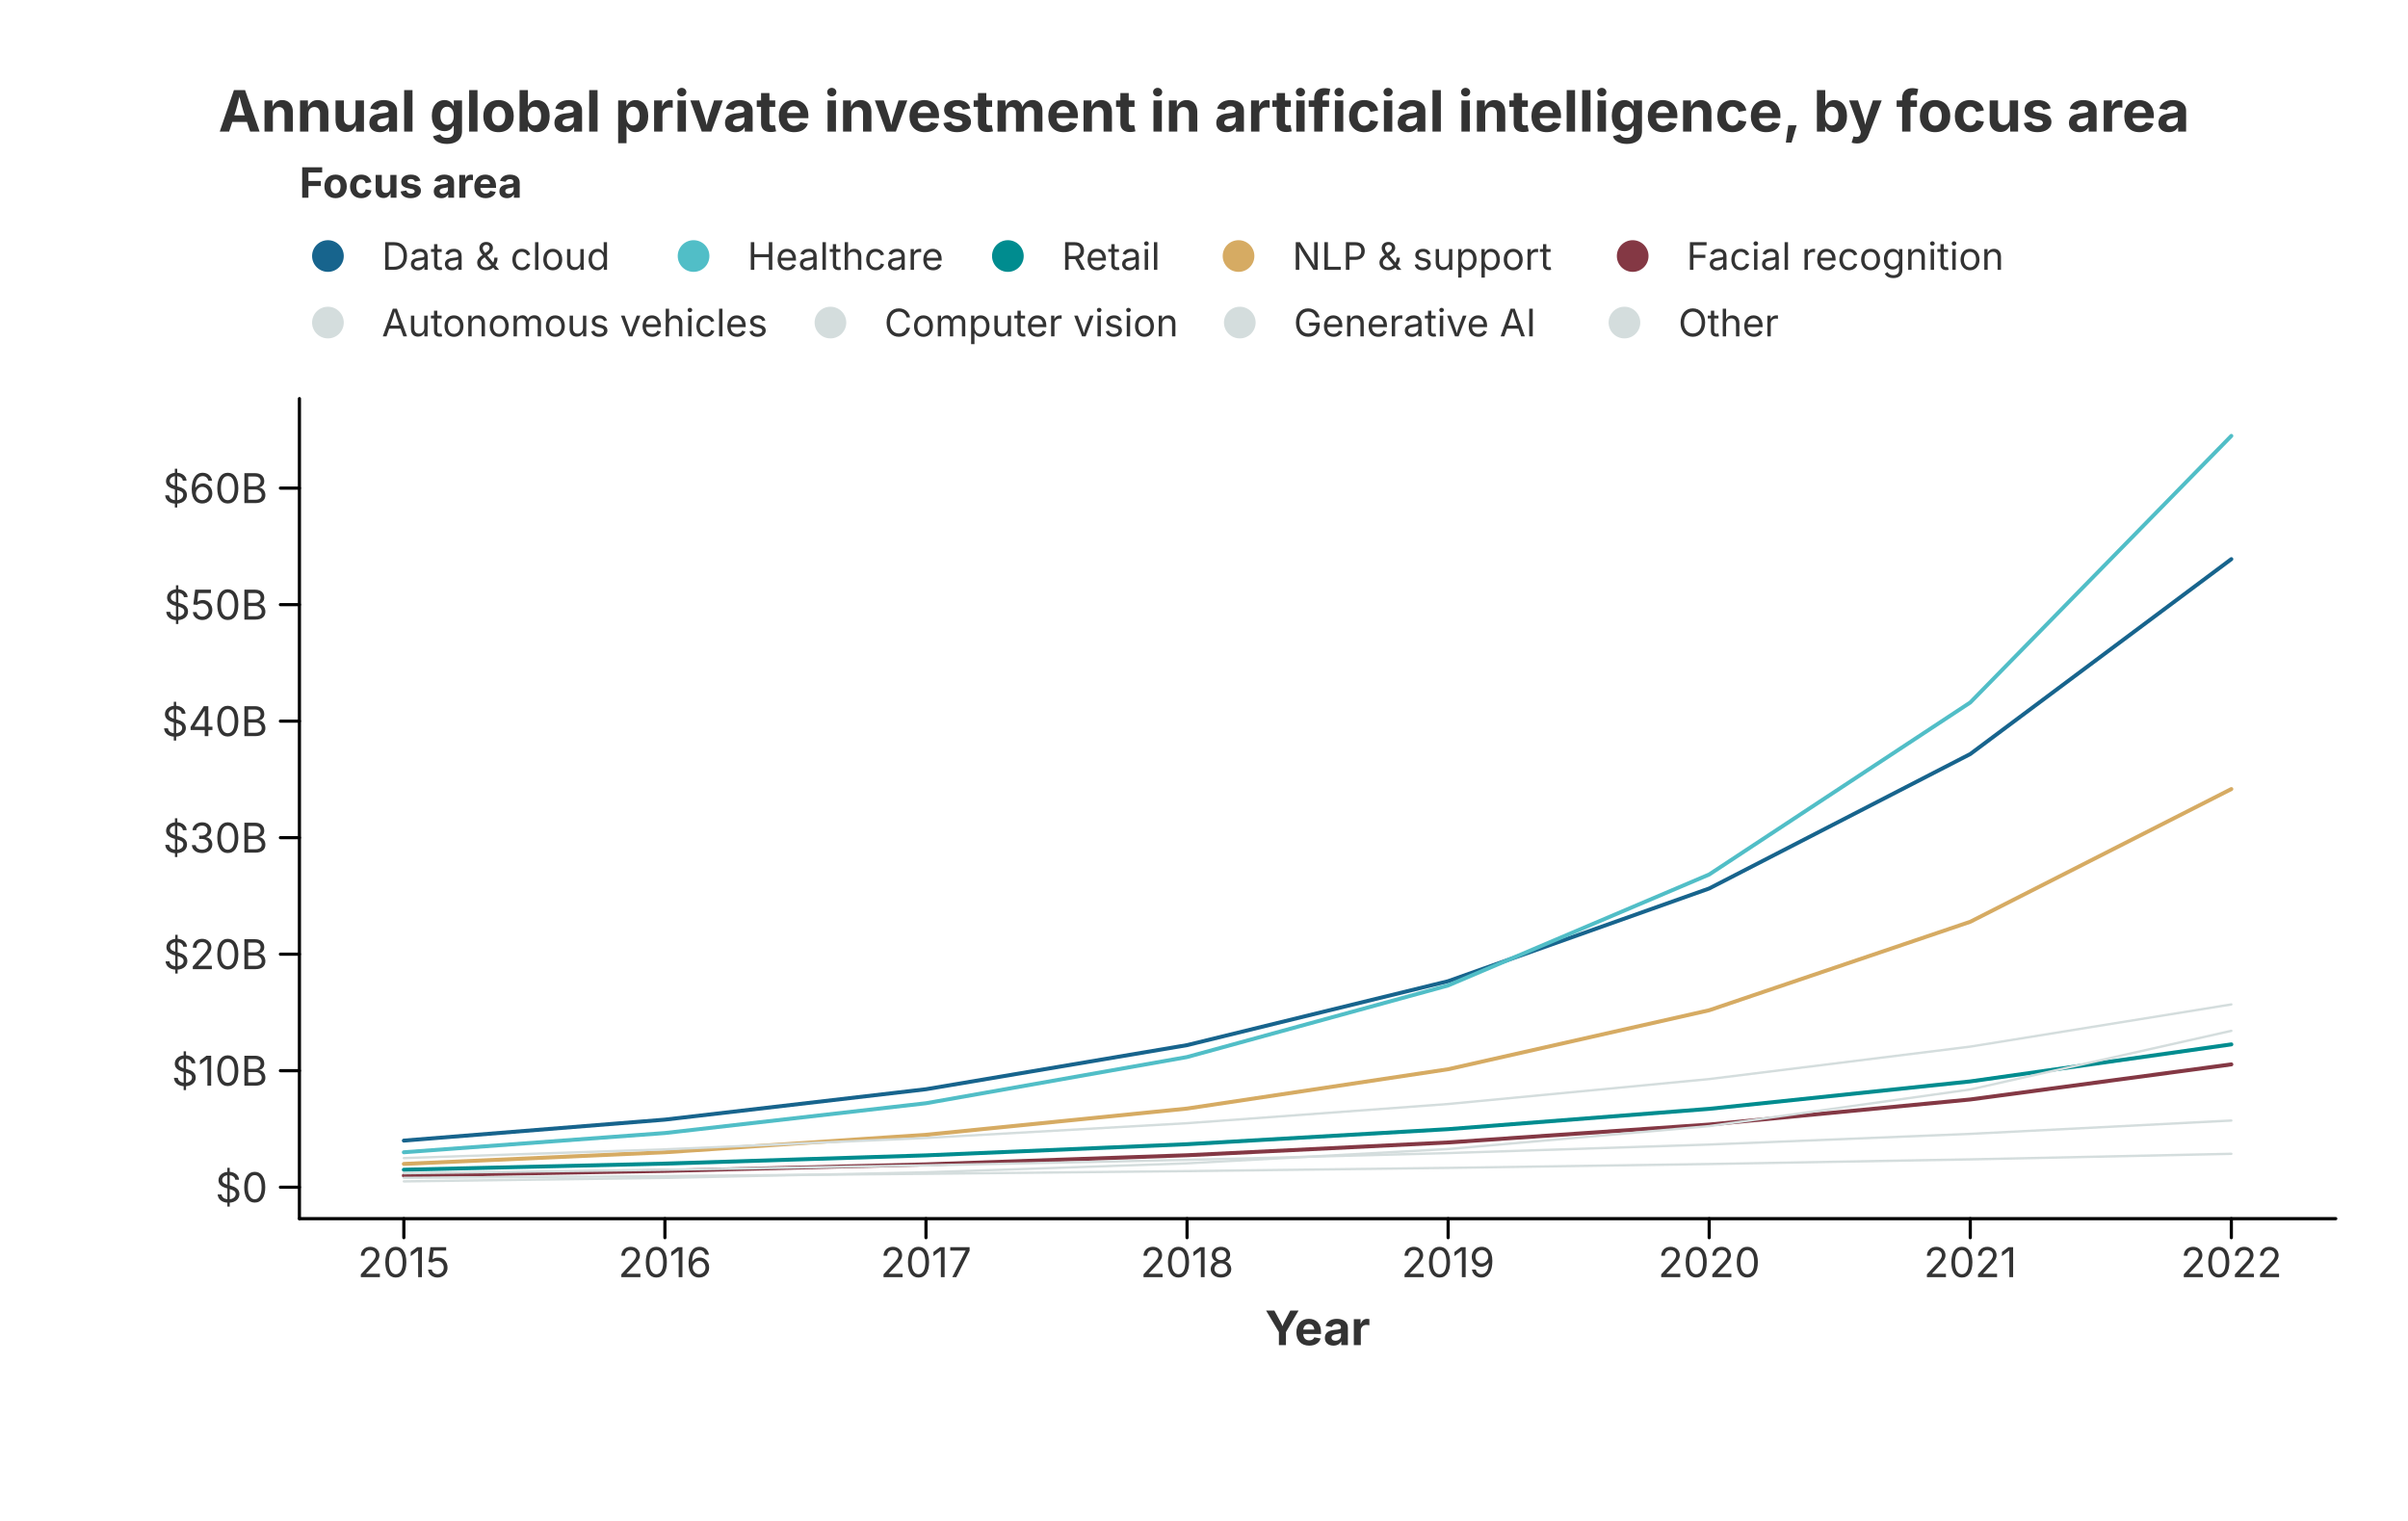
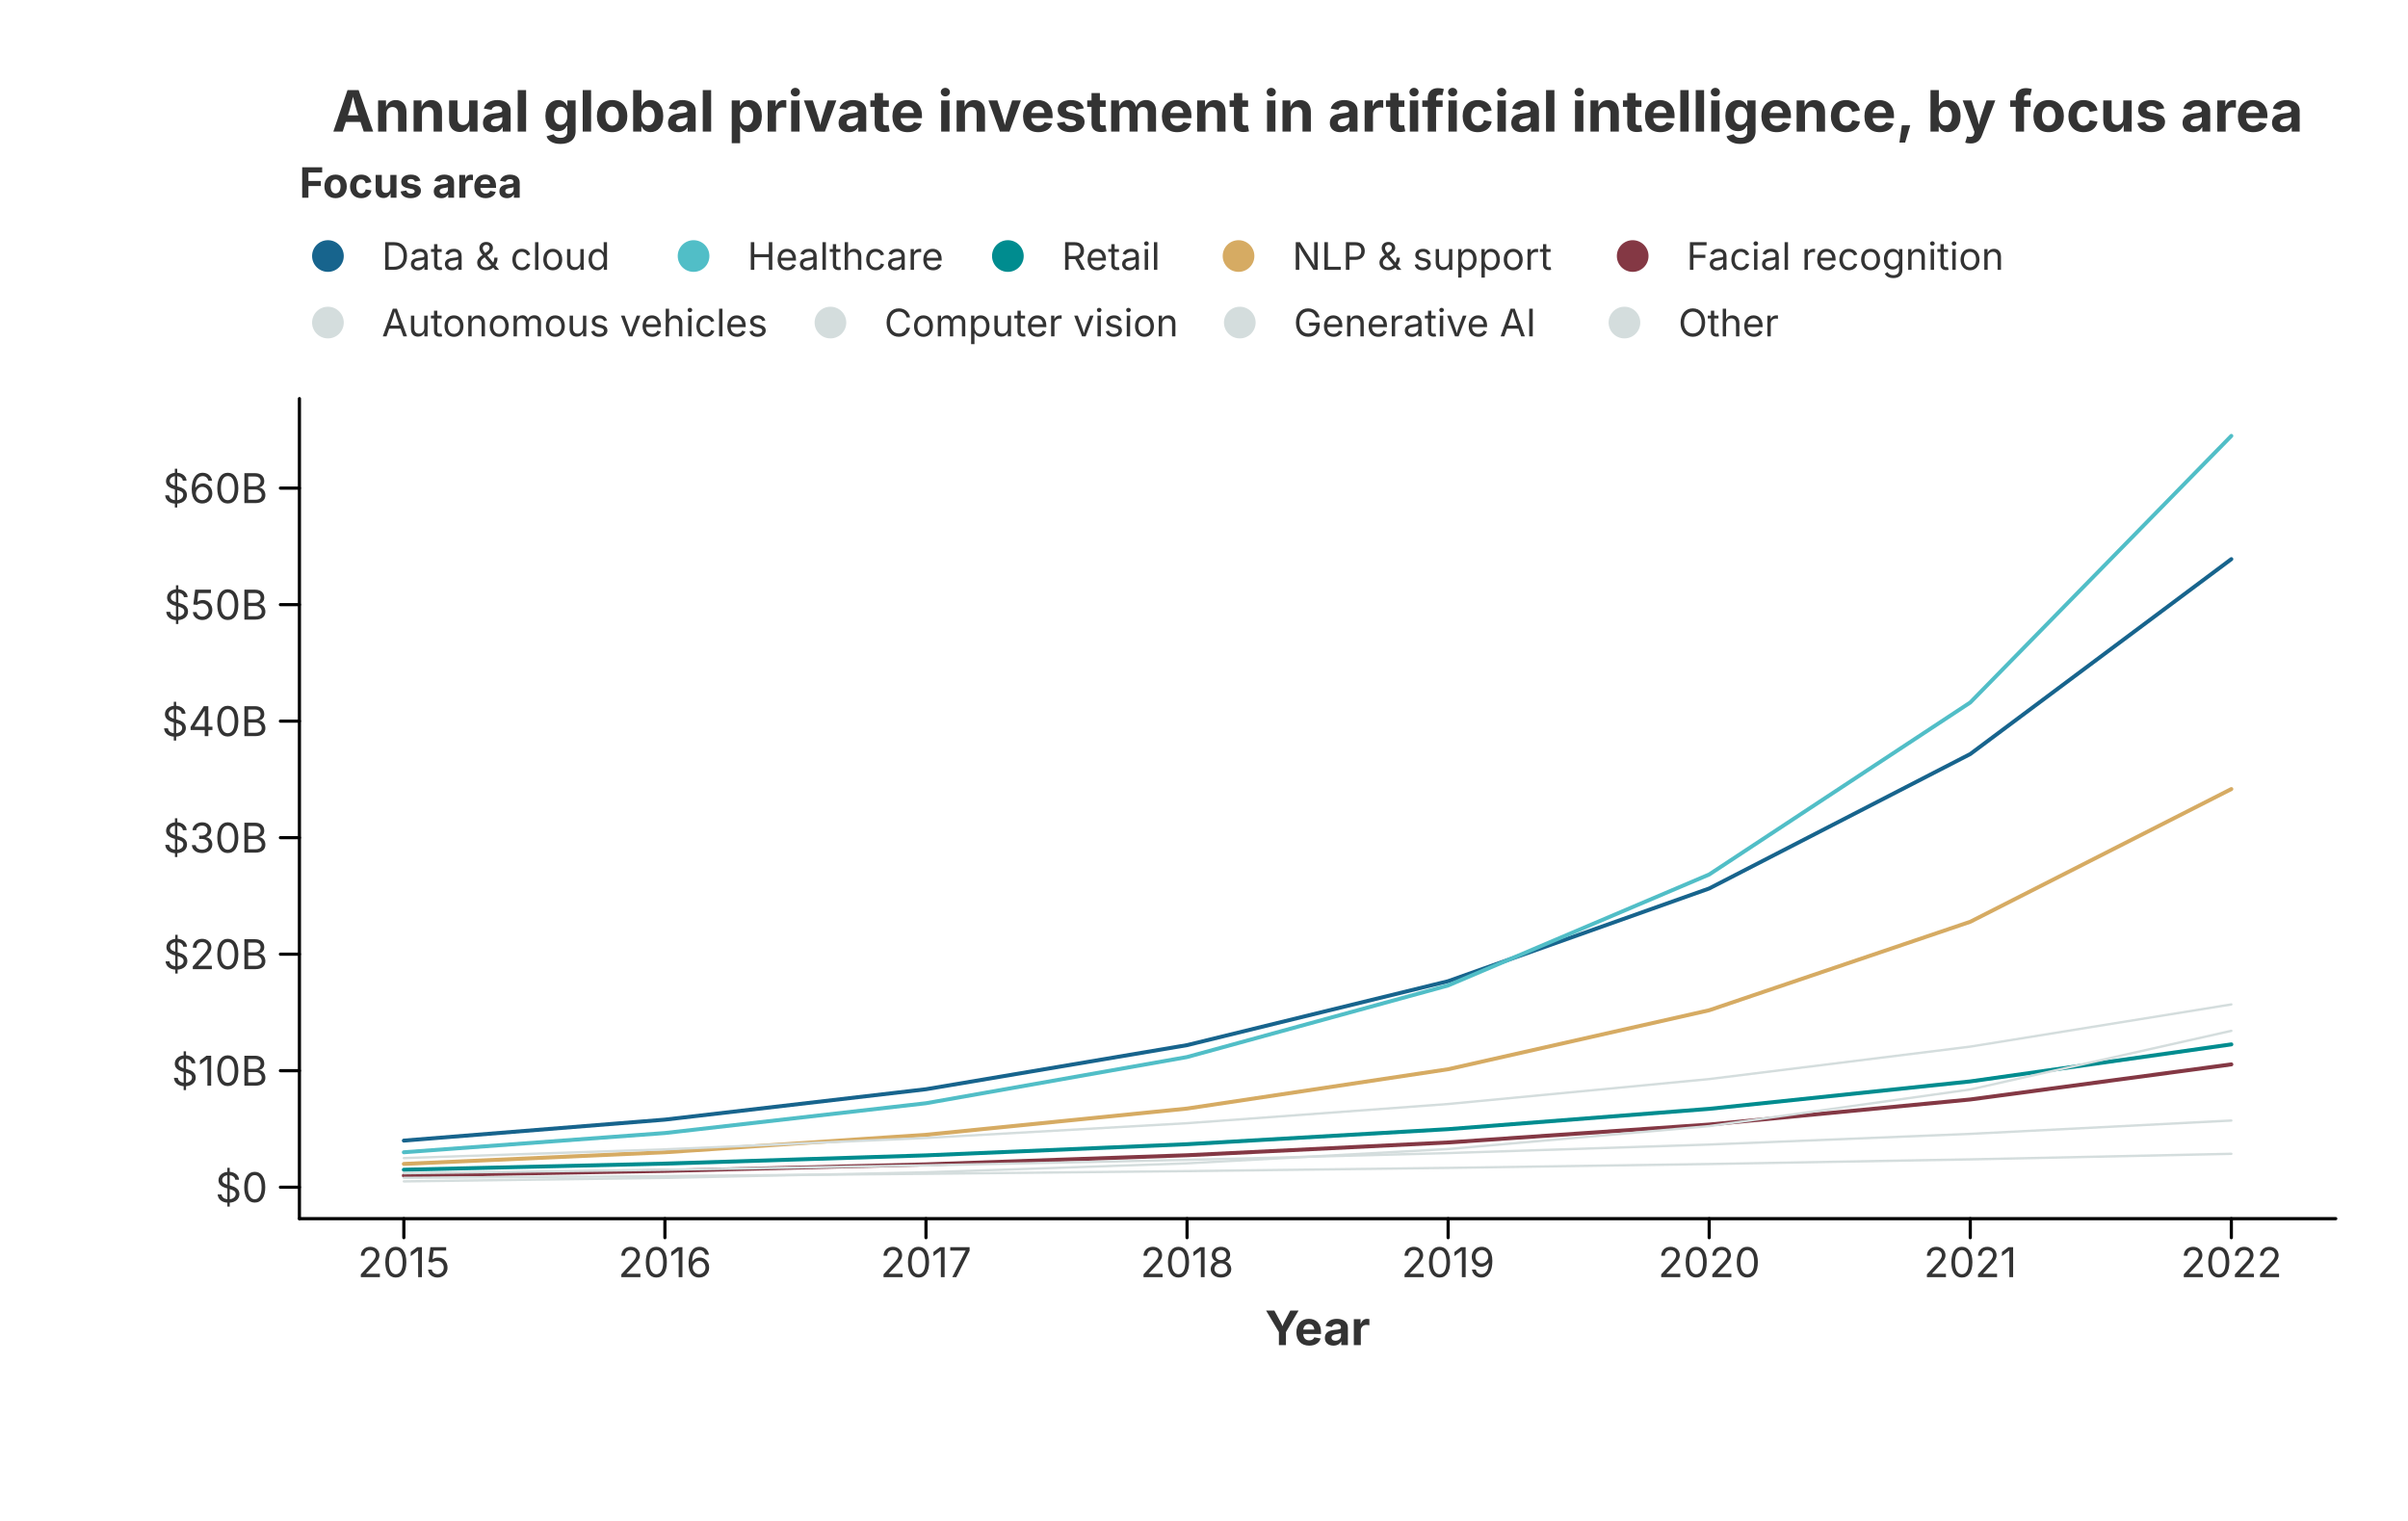
<svg xmlns="http://www.w3.org/2000/svg" width="760" height="480" viewBox="0 0 760 480">
  <rect x="0.000" y="0.000" width="760.000" height="480.000" fill="rgba(255,255,255,1.000)" stroke="none" stroke-width="0.000" fill-opacity="1.000" stroke-opacity="1.000" />
-   <text x="380.000" y="34.800" font-size="18.0" font-family="Inter, -apple-system, BlinkMacSystemFont, 'Segoe UI', Roboto, Helvetica, Arial, 'PingFang SC', 'Microsoft YaHei', Ubuntu, Cantarell, 'Noto Sans', sans-serif" fill="rgba(51,51,51,1.000)" fill-opacity="1.000" text-anchor="middle" font-weight="bold" dominant-baseline="middle" transform="rotate(0 380.000 34.800)">Annual global private investment in artificial intelligence, by focus area</text>
+   <text x="415.850" y="34.800" font-size="18.0" font-family="Inter, -apple-system, BlinkMacSystemFont, 'Segoe UI', Roboto, Helvetica, Arial, 'PingFang SC', 'Microsoft YaHei', Ubuntu, Cantarell, 'Noto Sans', sans-serif" fill="rgba(51,51,51,1.000)" fill-opacity="1.000" text-anchor="middle" font-weight="bold" dominant-baseline="middle" transform="rotate(0 415.850 34.800)">Annual global private investment in artificial intelligence, by focus area</text>
  <defs>
    <clipPath id="plot-clip-area-0">
      <rect x="94.500" y="125.800" width="642.700" height="258.800" />
    </clipPath>
  </defs>
  <g clip-path="url(#plot-clip-area-0)">
    <path d="M 127.459 359.966 L 209.856 353.348 L 292.254 343.750 L 374.651 329.834 L 457.049 309.656 L 539.446 280.397 L 621.844 237.972 L 704.241 176.456" fill="none" stroke="rgba(23,100,141,1.000)" stroke-width="1.250" stroke-opacity="1.000" stroke-linejoin="round" stroke-linecap="round" />
    <path d="M 127.459 363.644 L 209.856 357.576 L 292.254 348.172 L 374.651 333.595 L 457.049 311.002 L 539.446 275.981 L 621.844 221.700 L 704.241 137.564" fill="none" stroke="rgba(81,190,199,1.000)" stroke-width="1.250" stroke-opacity="1.000" stroke-linejoin="round" stroke-linecap="round" />
    <path d="M 127.459 369.159 L 209.856 367.229 L 292.254 364.623 L 374.651 361.104 L 457.049 356.355 L 539.446 349.942 L 621.844 341.286 L 704.241 329.600" fill="none" stroke="rgba(0,140,143,1.000)" stroke-width="1.250" stroke-opacity="1.000" stroke-linejoin="round" stroke-linecap="round" />
    <path d="M 127.459 367.321 L 209.856 363.644 L 292.254 358.128 L 374.651 349.854 L 457.049 337.444 L 539.446 318.828 L 621.844 290.905 L 704.241 249.020" fill="none" stroke="rgba(214,171,99,1.000)" stroke-width="1.250" stroke-opacity="1.000" stroke-linejoin="round" stroke-linecap="round" />
    <path d="M 127.459 370.998 L 209.856 369.527 L 292.254 367.468 L 374.651 364.585 L 457.049 360.549 L 539.446 354.898 L 621.844 346.988 L 704.241 335.913" fill="none" stroke="rgba(132,56,68,1.000)" stroke-width="1.250" stroke-opacity="1.000" stroke-linejoin="round" stroke-linecap="round" />
    <path d="M 127.459 365.482 L 209.856 362.724 L 292.254 359.139 L 374.651 354.478 L 457.049 348.419 L 539.446 340.543 L 621.844 330.303 L 704.241 316.991" fill="none" stroke="rgba(212,221,221,1.000)" stroke-width="0.750" stroke-opacity="1.000" stroke-linejoin="round" stroke-linecap="round" />
    <path d="M 127.459 370.262 L 209.856 369.159 L 292.254 367.780 L 374.651 366.057 L 457.049 363.902 L 539.446 361.209 L 621.844 357.842 L 704.241 353.634" fill="none" stroke="rgba(212,221,221,1.000)" stroke-width="0.750" stroke-opacity="1.000" stroke-linejoin="round" stroke-linecap="round" />
    <path d="M 127.459 372.836 L 209.856 371.733 L 292.254 369.968 L 374.651 367.144 L 457.049 362.626 L 539.446 355.396 L 621.844 343.829 L 704.241 325.321" fill="none" stroke="rgba(212,221,221,1.000)" stroke-width="0.750" stroke-opacity="1.000" stroke-linejoin="round" stroke-linecap="round" />
    <path d="M 127.459 371.733 L 209.856 371.145 L 292.254 370.439 L 374.651 369.592 L 457.049 368.575 L 539.446 367.355 L 621.844 365.891 L 704.241 364.134" fill="none" stroke="rgba(212,221,221,1.000)" stroke-width="0.750" stroke-opacity="1.000" stroke-linejoin="round" stroke-linecap="round" />
  </g>
  <path d="M 94.500 384.600 L 737.200 384.600" fill="none" stroke="rgba(0,0,0,1.000)" stroke-width="1.000" stroke-opacity="1.000" stroke-linejoin="round" stroke-linecap="round" />
  <path d="M 127.459 384.600 L 127.459 390.600" fill="none" stroke="rgba(0,0,0,1.000)" stroke-width="1.000" stroke-opacity="1.000" stroke-linejoin="round" stroke-linecap="round" />
  <text x="127.459" y="393.600" font-size="13.0" font-family="Inter, -apple-system, BlinkMacSystemFont, 'Segoe UI', Roboto, Helvetica, Arial, 'PingFang SC', 'Microsoft YaHei', Ubuntu, Cantarell, 'Noto Sans', sans-serif" fill="rgba(51,51,51,1.000)" fill-opacity="1.000" text-anchor="middle" font-weight="normal" dominant-baseline="hanging" transform="rotate(0 127.459 393.600)">2015</text>
  <path d="M 209.856 384.600 L 209.856 390.600" fill="none" stroke="rgba(0,0,0,1.000)" stroke-width="1.000" stroke-opacity="1.000" stroke-linejoin="round" stroke-linecap="round" />
  <text x="209.856" y="393.600" font-size="13.0" font-family="Inter, -apple-system, BlinkMacSystemFont, 'Segoe UI', Roboto, Helvetica, Arial, 'PingFang SC', 'Microsoft YaHei', Ubuntu, Cantarell, 'Noto Sans', sans-serif" fill="rgba(51,51,51,1.000)" fill-opacity="1.000" text-anchor="middle" font-weight="normal" dominant-baseline="hanging" transform="rotate(0 209.856 393.600)">2016</text>
  <path d="M 292.254 384.600 L 292.254 390.600" fill="none" stroke="rgba(0,0,0,1.000)" stroke-width="1.000" stroke-opacity="1.000" stroke-linejoin="round" stroke-linecap="round" />
  <text x="292.254" y="393.600" font-size="13.0" font-family="Inter, -apple-system, BlinkMacSystemFont, 'Segoe UI', Roboto, Helvetica, Arial, 'PingFang SC', 'Microsoft YaHei', Ubuntu, Cantarell, 'Noto Sans', sans-serif" fill="rgba(51,51,51,1.000)" fill-opacity="1.000" text-anchor="middle" font-weight="normal" dominant-baseline="hanging" transform="rotate(0 292.254 393.600)">2017</text>
  <path d="M 374.651 384.600 L 374.651 390.600" fill="none" stroke="rgba(0,0,0,1.000)" stroke-width="1.000" stroke-opacity="1.000" stroke-linejoin="round" stroke-linecap="round" />
  <text x="374.651" y="393.600" font-size="13.0" font-family="Inter, -apple-system, BlinkMacSystemFont, 'Segoe UI', Roboto, Helvetica, Arial, 'PingFang SC', 'Microsoft YaHei', Ubuntu, Cantarell, 'Noto Sans', sans-serif" fill="rgba(51,51,51,1.000)" fill-opacity="1.000" text-anchor="middle" font-weight="normal" dominant-baseline="hanging" transform="rotate(0 374.651 393.600)">2018</text>
  <path d="M 457.049 384.600 L 457.049 390.600" fill="none" stroke="rgba(0,0,0,1.000)" stroke-width="1.000" stroke-opacity="1.000" stroke-linejoin="round" stroke-linecap="round" />
  <text x="457.049" y="393.600" font-size="13.0" font-family="Inter, -apple-system, BlinkMacSystemFont, 'Segoe UI', Roboto, Helvetica, Arial, 'PingFang SC', 'Microsoft YaHei', Ubuntu, Cantarell, 'Noto Sans', sans-serif" fill="rgba(51,51,51,1.000)" fill-opacity="1.000" text-anchor="middle" font-weight="normal" dominant-baseline="hanging" transform="rotate(0 457.049 393.600)">2019</text>
  <path d="M 539.446 384.600 L 539.446 390.600" fill="none" stroke="rgba(0,0,0,1.000)" stroke-width="1.000" stroke-opacity="1.000" stroke-linejoin="round" stroke-linecap="round" />
  <text x="539.446" y="393.600" font-size="13.0" font-family="Inter, -apple-system, BlinkMacSystemFont, 'Segoe UI', Roboto, Helvetica, Arial, 'PingFang SC', 'Microsoft YaHei', Ubuntu, Cantarell, 'Noto Sans', sans-serif" fill="rgba(51,51,51,1.000)" fill-opacity="1.000" text-anchor="middle" font-weight="normal" dominant-baseline="hanging" transform="rotate(0 539.446 393.600)">2020</text>
  <path d="M 621.844 384.600 L 621.844 390.600" fill="none" stroke="rgba(0,0,0,1.000)" stroke-width="1.000" stroke-opacity="1.000" stroke-linejoin="round" stroke-linecap="round" />
  <text x="621.844" y="393.600" font-size="13.0" font-family="Inter, -apple-system, BlinkMacSystemFont, 'Segoe UI', Roboto, Helvetica, Arial, 'PingFang SC', 'Microsoft YaHei', Ubuntu, Cantarell, 'Noto Sans', sans-serif" fill="rgba(51,51,51,1.000)" fill-opacity="1.000" text-anchor="middle" font-weight="normal" dominant-baseline="hanging" transform="rotate(0 621.844 393.600)">2021</text>
  <path d="M 704.241 384.600 L 704.241 390.600" fill="none" stroke="rgba(0,0,0,1.000)" stroke-width="1.000" stroke-opacity="1.000" stroke-linejoin="round" stroke-linecap="round" />
  <text x="704.241" y="393.600" font-size="13.0" font-family="Inter, -apple-system, BlinkMacSystemFont, 'Segoe UI', Roboto, Helvetica, Arial, 'PingFang SC', 'Microsoft YaHei', Ubuntu, Cantarell, 'Noto Sans', sans-serif" fill="rgba(51,51,51,1.000)" fill-opacity="1.000" text-anchor="middle" font-weight="normal" dominant-baseline="hanging" transform="rotate(0 704.241 393.600)">2022</text>
  <text x="415.850" y="413.600" font-size="15.0" font-family="Inter, -apple-system, BlinkMacSystemFont, 'Segoe UI', Roboto, Helvetica, Arial, 'PingFang SC', 'Microsoft YaHei', Ubuntu, Cantarell, 'Noto Sans', sans-serif" fill="rgba(51,51,51,1.000)" fill-opacity="1.000" text-anchor="middle" font-weight="bold" dominant-baseline="hanging" transform="rotate(0 415.850 413.600)">Year</text>
  <path d="M 94.500 125.800 L 94.500 384.600" fill="none" stroke="rgba(0,0,0,1.000)" stroke-width="1.000" stroke-opacity="1.000" stroke-linejoin="round" stroke-linecap="round" />
  <path d="M 94.500 374.675 L 88.500 374.675" fill="none" stroke="rgba(0,0,0,1.000)" stroke-width="1.000" stroke-opacity="1.000" stroke-linejoin="round" stroke-linecap="round" />
  <text x="84.500" y="374.675" font-size="13.0" font-family="Inter, -apple-system, BlinkMacSystemFont, 'Segoe UI', Roboto, Helvetica, Arial, 'PingFang SC', 'Microsoft YaHei', Ubuntu, Cantarell, 'Noto Sans', sans-serif" fill="rgba(51,51,51,1.000)" fill-opacity="1.000" text-anchor="end" font-weight="normal" dominant-baseline="central" transform="rotate(0 84.500 374.675)">$0</text>
  <path d="M 94.500 337.904 L 88.500 337.904" fill="none" stroke="rgba(0,0,0,1.000)" stroke-width="1.000" stroke-opacity="1.000" stroke-linejoin="round" stroke-linecap="round" />
  <text x="84.500" y="337.904" font-size="13.0" font-family="Inter, -apple-system, BlinkMacSystemFont, 'Segoe UI', Roboto, Helvetica, Arial, 'PingFang SC', 'Microsoft YaHei', Ubuntu, Cantarell, 'Noto Sans', sans-serif" fill="rgba(51,51,51,1.000)" fill-opacity="1.000" text-anchor="end" font-weight="normal" dominant-baseline="central" transform="rotate(0 84.500 337.904)">$10B</text>
  <path d="M 94.500 301.132 L 88.500 301.132" fill="none" stroke="rgba(0,0,0,1.000)" stroke-width="1.000" stroke-opacity="1.000" stroke-linejoin="round" stroke-linecap="round" />
  <text x="84.500" y="301.132" font-size="13.0" font-family="Inter, -apple-system, BlinkMacSystemFont, 'Segoe UI', Roboto, Helvetica, Arial, 'PingFang SC', 'Microsoft YaHei', Ubuntu, Cantarell, 'Noto Sans', sans-serif" fill="rgba(51,51,51,1.000)" fill-opacity="1.000" text-anchor="end" font-weight="normal" dominant-baseline="central" transform="rotate(0 84.500 301.132)">$20B</text>
  <path d="M 94.500 264.361 L 88.500 264.361" fill="none" stroke="rgba(0,0,0,1.000)" stroke-width="1.000" stroke-opacity="1.000" stroke-linejoin="round" stroke-linecap="round" />
  <text x="84.500" y="264.361" font-size="13.0" font-family="Inter, -apple-system, BlinkMacSystemFont, 'Segoe UI', Roboto, Helvetica, Arial, 'PingFang SC', 'Microsoft YaHei', Ubuntu, Cantarell, 'Noto Sans', sans-serif" fill="rgba(51,51,51,1.000)" fill-opacity="1.000" text-anchor="end" font-weight="normal" dominant-baseline="central" transform="rotate(0 84.500 264.361)">$30B</text>
  <path d="M 94.500 227.590 L 88.500 227.590" fill="none" stroke="rgba(0,0,0,1.000)" stroke-width="1.000" stroke-opacity="1.000" stroke-linejoin="round" stroke-linecap="round" />
  <text x="84.500" y="227.590" font-size="13.0" font-family="Inter, -apple-system, BlinkMacSystemFont, 'Segoe UI', Roboto, Helvetica, Arial, 'PingFang SC', 'Microsoft YaHei', Ubuntu, Cantarell, 'Noto Sans', sans-serif" fill="rgba(51,51,51,1.000)" fill-opacity="1.000" text-anchor="end" font-weight="normal" dominant-baseline="central" transform="rotate(0 84.500 227.590)">$40B</text>
  <path d="M 94.500 190.818 L 88.500 190.818" fill="none" stroke="rgba(0,0,0,1.000)" stroke-width="1.000" stroke-opacity="1.000" stroke-linejoin="round" stroke-linecap="round" />
  <text x="84.500" y="190.818" font-size="13.0" font-family="Inter, -apple-system, BlinkMacSystemFont, 'Segoe UI', Roboto, Helvetica, Arial, 'PingFang SC', 'Microsoft YaHei', Ubuntu, Cantarell, 'Noto Sans', sans-serif" fill="rgba(51,51,51,1.000)" fill-opacity="1.000" text-anchor="end" font-weight="normal" dominant-baseline="central" transform="rotate(0 84.500 190.818)">$50B</text>
  <path d="M 94.500 154.047 L 88.500 154.047" fill="none" stroke="rgba(0,0,0,1.000)" stroke-width="1.000" stroke-opacity="1.000" stroke-linejoin="round" stroke-linecap="round" />
  <text x="84.500" y="154.047" font-size="13.0" font-family="Inter, -apple-system, BlinkMacSystemFont, 'Segoe UI', Roboto, Helvetica, Arial, 'PingFang SC', 'Microsoft YaHei', Ubuntu, Cantarell, 'Noto Sans', sans-serif" fill="rgba(51,51,51,1.000)" fill-opacity="1.000" text-anchor="end" font-weight="normal" dominant-baseline="central" transform="rotate(0 84.500 154.047)">$60B</text>
  <defs>
    <clipPath id="plot-clip-area-1">
-       <rect x="94.500" y="51.600" width="642.700" height="59.200" />
+       <rect x="0.000" y="0.000" width="760.000" height="125.800" />
    </clipPath>
  </defs>
  <g clip-path="url(#plot-clip-area-1)">
    <text x="94.500" y="57.600" font-size="13.2" font-family="Inter, -apple-system, BlinkMacSystemFont, 'Segoe UI', Roboto, Helvetica, Arial, 'PingFang SC', 'Microsoft YaHei', Ubuntu, Cantarell, 'Noto Sans', sans-serif" fill="rgba(51,51,51,1.000)" fill-opacity="1.000" text-anchor="start" font-weight="bold" dominant-baseline="central" transform="rotate(0 94.500 57.600)">Focus area</text>
    <circle cx="103.500" cy="80.800" r="5.000" fill="rgba(23,100,141,1.000)" stroke="none" stroke-width="0.000" fill-opacity="1.000" stroke-opacity="1.000" />
    <text x="120.500" y="80.800" font-size="12.0" font-family="Inter, -apple-system, BlinkMacSystemFont, 'Segoe UI', Roboto, Helvetica, Arial, 'PingFang SC', 'Microsoft YaHei', Ubuntu, Cantarell, 'Noto Sans', sans-serif" fill="rgba(51,51,51,1.000)" fill-opacity="1.000" text-anchor="start" font-weight="normal" dominant-baseline="central" transform="rotate(0 120.500 80.800)">Data &amp; cloud</text>
    <circle cx="218.900" cy="80.800" r="5.000" fill="rgba(81,190,199,1.000)" stroke="none" stroke-width="0.000" fill-opacity="1.000" stroke-opacity="1.000" />
    <text x="235.900" y="80.800" font-size="12.0" font-family="Inter, -apple-system, BlinkMacSystemFont, 'Segoe UI', Roboto, Helvetica, Arial, 'PingFang SC', 'Microsoft YaHei', Ubuntu, Cantarell, 'Noto Sans', sans-serif" fill="rgba(51,51,51,1.000)" fill-opacity="1.000" text-anchor="start" font-weight="normal" dominant-baseline="central" transform="rotate(0 235.900 80.800)">Healthcare</text>
    <circle cx="318.100" cy="80.800" r="5.000" fill="rgba(0,140,143,1.000)" stroke="none" stroke-width="0.000" fill-opacity="1.000" stroke-opacity="1.000" />
    <text x="335.100" y="80.800" font-size="12.0" font-family="Inter, -apple-system, BlinkMacSystemFont, 'Segoe UI', Roboto, Helvetica, Arial, 'PingFang SC', 'Microsoft YaHei', Ubuntu, Cantarell, 'Noto Sans', sans-serif" fill="rgba(51,51,51,1.000)" fill-opacity="1.000" text-anchor="start" font-weight="normal" dominant-baseline="central" transform="rotate(0 335.100 80.800)">Retail</text>
    <circle cx="390.900" cy="80.800" r="5.000" fill="rgba(214,171,99,1.000)" stroke="none" stroke-width="0.000" fill-opacity="1.000" stroke-opacity="1.000" />
    <text x="407.900" y="80.800" font-size="12.0" font-family="Inter, -apple-system, BlinkMacSystemFont, 'Segoe UI', Roboto, Helvetica, Arial, 'PingFang SC', 'Microsoft YaHei', Ubuntu, Cantarell, 'Noto Sans', sans-serif" fill="rgba(51,51,51,1.000)" fill-opacity="1.000" text-anchor="start" font-weight="normal" dominant-baseline="central" transform="rotate(0 407.900 80.800)">NLP &amp; support</text>
    <circle cx="515.300" cy="80.800" r="5.000" fill="rgba(132,56,68,1.000)" stroke="none" stroke-width="0.000" fill-opacity="1.000" stroke-opacity="1.000" />
    <text x="532.300" y="80.800" font-size="12.0" font-family="Inter, -apple-system, BlinkMacSystemFont, 'Segoe UI', Roboto, Helvetica, Arial, 'PingFang SC', 'Microsoft YaHei', Ubuntu, Cantarell, 'Noto Sans', sans-serif" fill="rgba(51,51,51,1.000)" fill-opacity="1.000" text-anchor="start" font-weight="normal" dominant-baseline="central" transform="rotate(0 532.300 80.800)">Facial recognition</text>
    <circle cx="103.500" cy="101.800" r="5.000" fill="rgba(212,221,221,1.000)" stroke="none" stroke-width="0.000" fill-opacity="1.000" stroke-opacity="1.000" />
    <text x="120.500" y="101.800" font-size="12.0" font-family="Inter, -apple-system, BlinkMacSystemFont, 'Segoe UI', Roboto, Helvetica, Arial, 'PingFang SC', 'Microsoft YaHei', Ubuntu, Cantarell, 'Noto Sans', sans-serif" fill="rgba(51,51,51,1.000)" fill-opacity="1.000" text-anchor="start" font-weight="normal" dominant-baseline="central" transform="rotate(0 120.500 101.800)">Autonomous vehicles</text>
    <circle cx="262.100" cy="101.800" r="5.000" fill="rgba(212,221,221,1.000)" stroke="none" stroke-width="0.000" fill-opacity="1.000" stroke-opacity="1.000" />
    <text x="279.100" y="101.800" font-size="12.0" font-family="Inter, -apple-system, BlinkMacSystemFont, 'Segoe UI', Roboto, Helvetica, Arial, 'PingFang SC', 'Microsoft YaHei', Ubuntu, Cantarell, 'Noto Sans', sans-serif" fill="rgba(51,51,51,1.000)" fill-opacity="1.000" text-anchor="start" font-weight="normal" dominant-baseline="central" transform="rotate(0 279.100 101.800)">Computer vision</text>
    <circle cx="391.300" cy="101.800" r="5.000" fill="rgba(212,221,221,1.000)" stroke="none" stroke-width="0.000" fill-opacity="1.000" stroke-opacity="1.000" />
    <text x="408.300" y="101.800" font-size="12.0" font-family="Inter, -apple-system, BlinkMacSystemFont, 'Segoe UI', Roboto, Helvetica, Arial, 'PingFang SC', 'Microsoft YaHei', Ubuntu, Cantarell, 'Noto Sans', sans-serif" fill="rgba(51,51,51,1.000)" fill-opacity="1.000" text-anchor="start" font-weight="normal" dominant-baseline="central" transform="rotate(0 408.300 101.800)">Generative AI</text>
    <circle cx="512.700" cy="101.800" r="5.000" fill="rgba(212,221,221,1.000)" stroke="none" stroke-width="0.000" fill-opacity="1.000" stroke-opacity="1.000" />
    <text x="529.700" y="101.800" font-size="12.0" font-family="Inter, -apple-system, BlinkMacSystemFont, 'Segoe UI', Roboto, Helvetica, Arial, 'PingFang SC', 'Microsoft YaHei', Ubuntu, Cantarell, 'Noto Sans', sans-serif" fill="rgba(51,51,51,1.000)" fill-opacity="1.000" text-anchor="start" font-weight="normal" dominant-baseline="central" transform="rotate(0 529.700 101.800)">Other</text>
  </g>
</svg>
